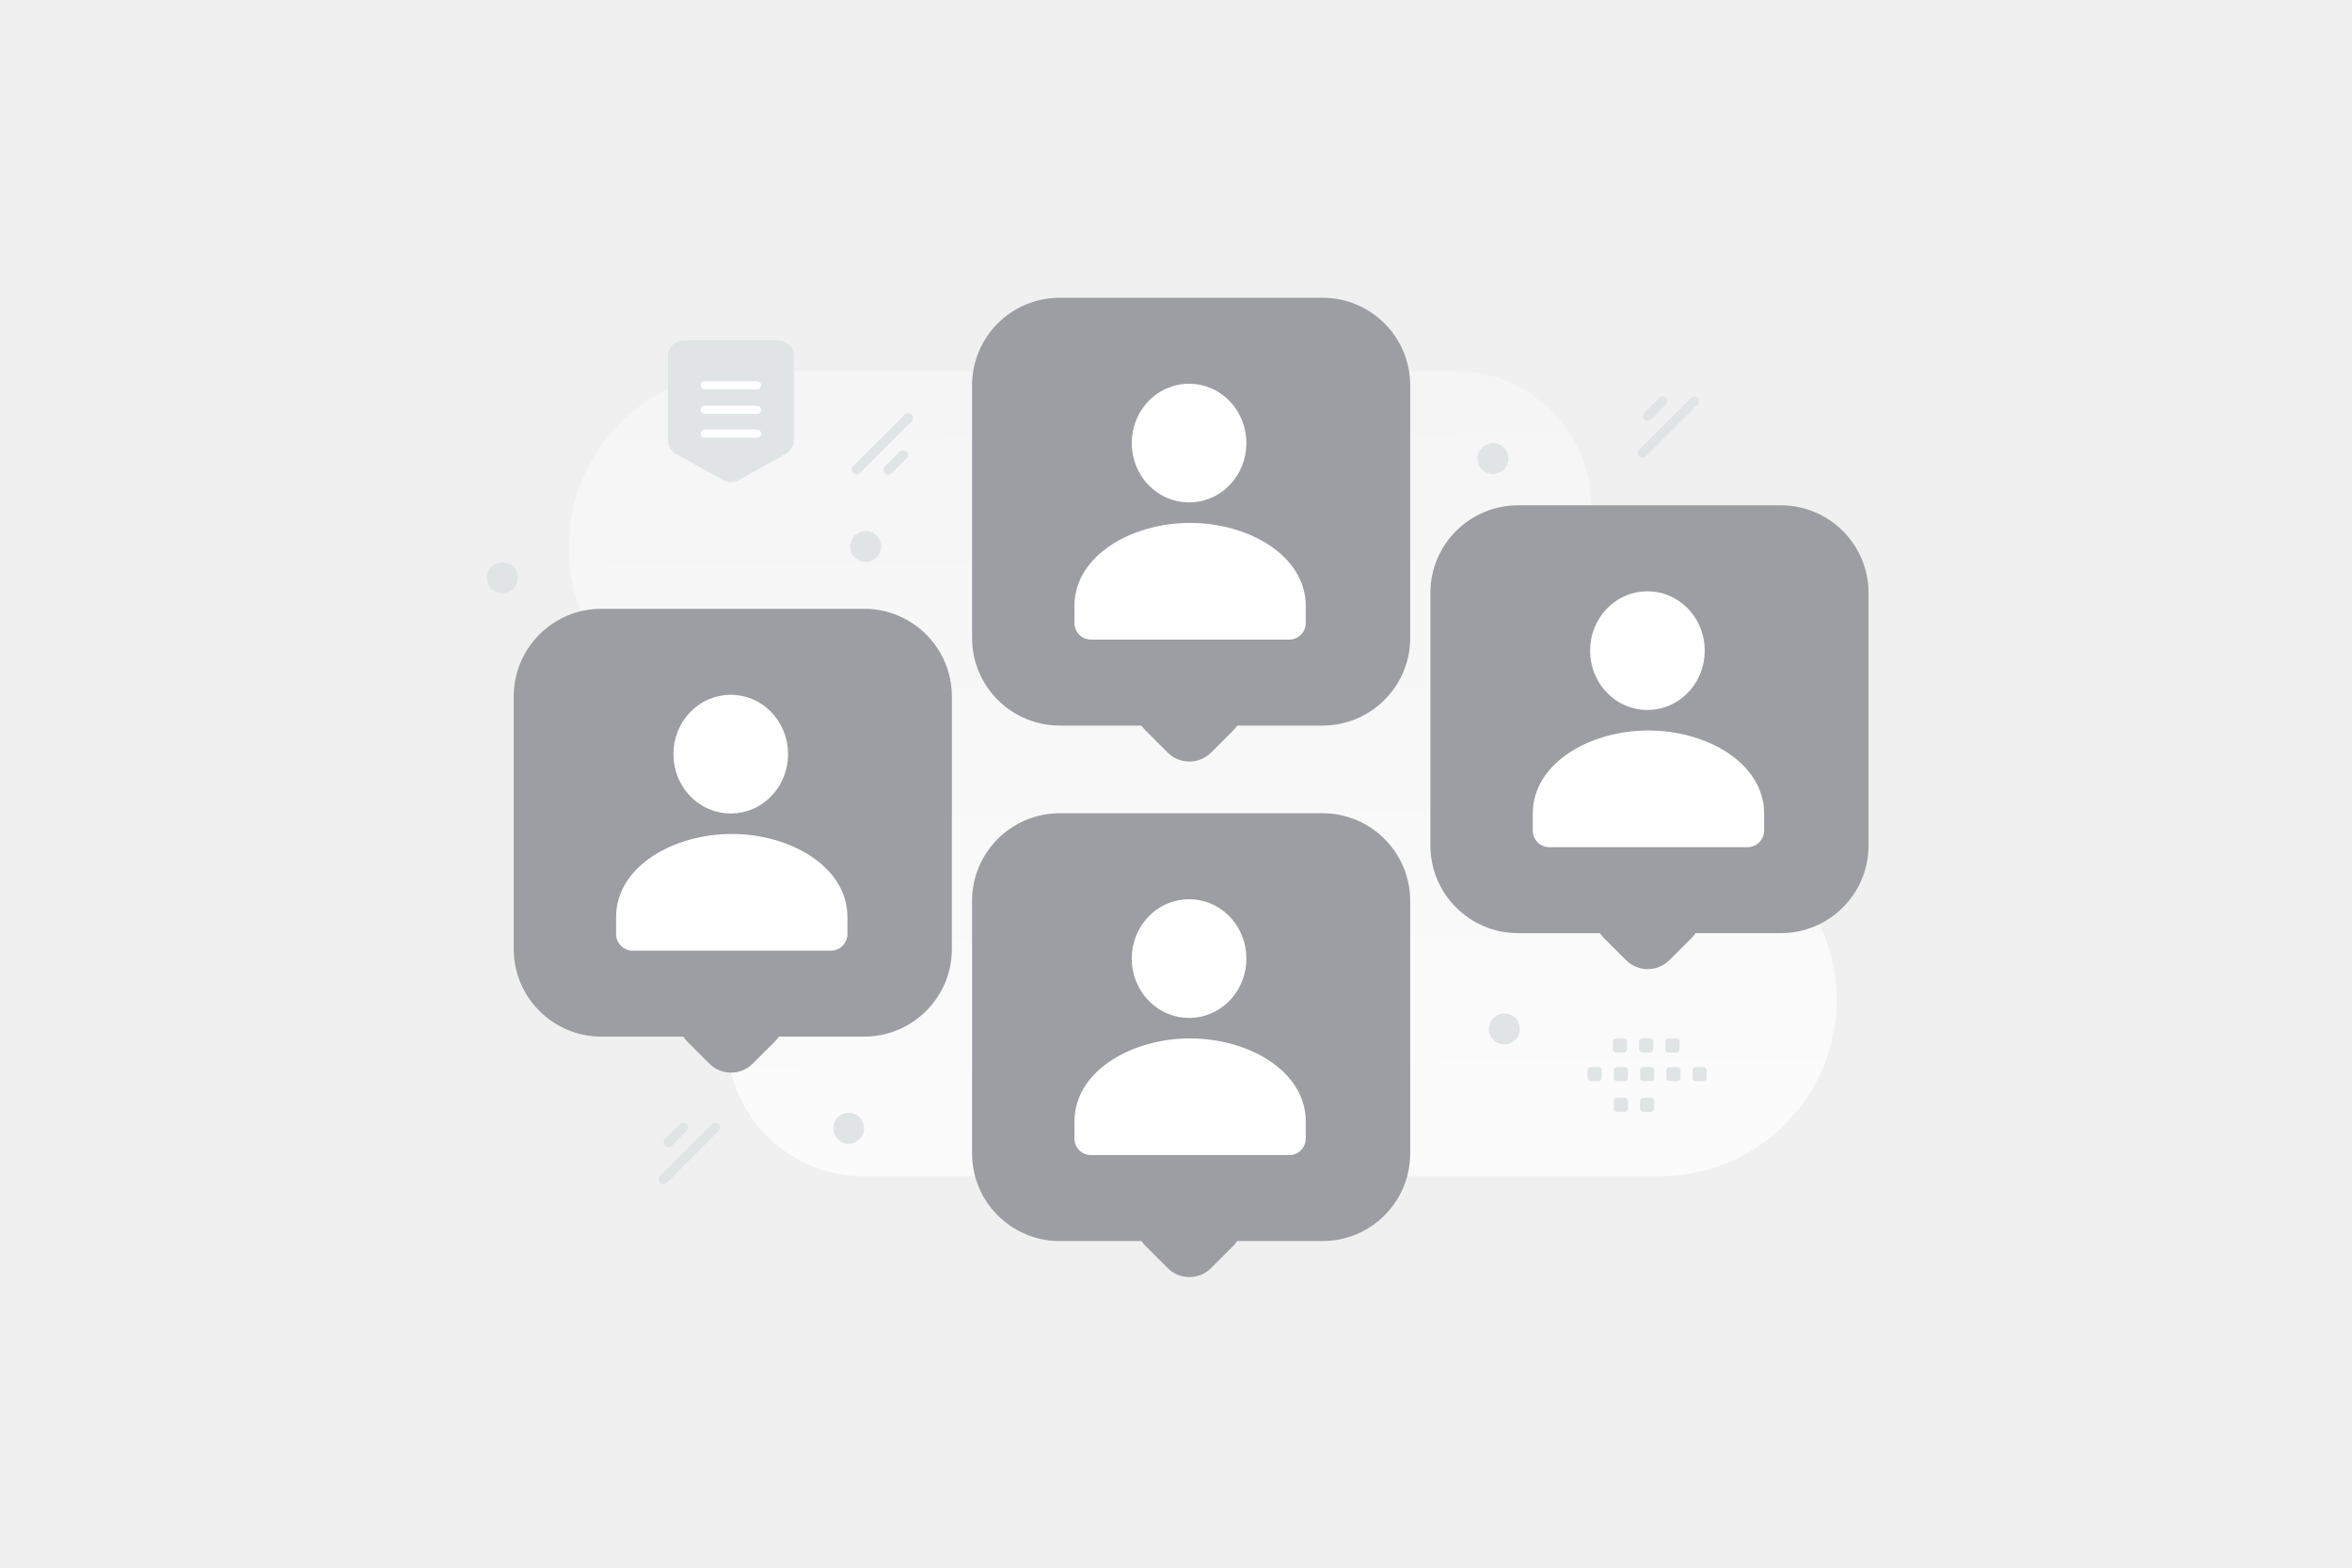
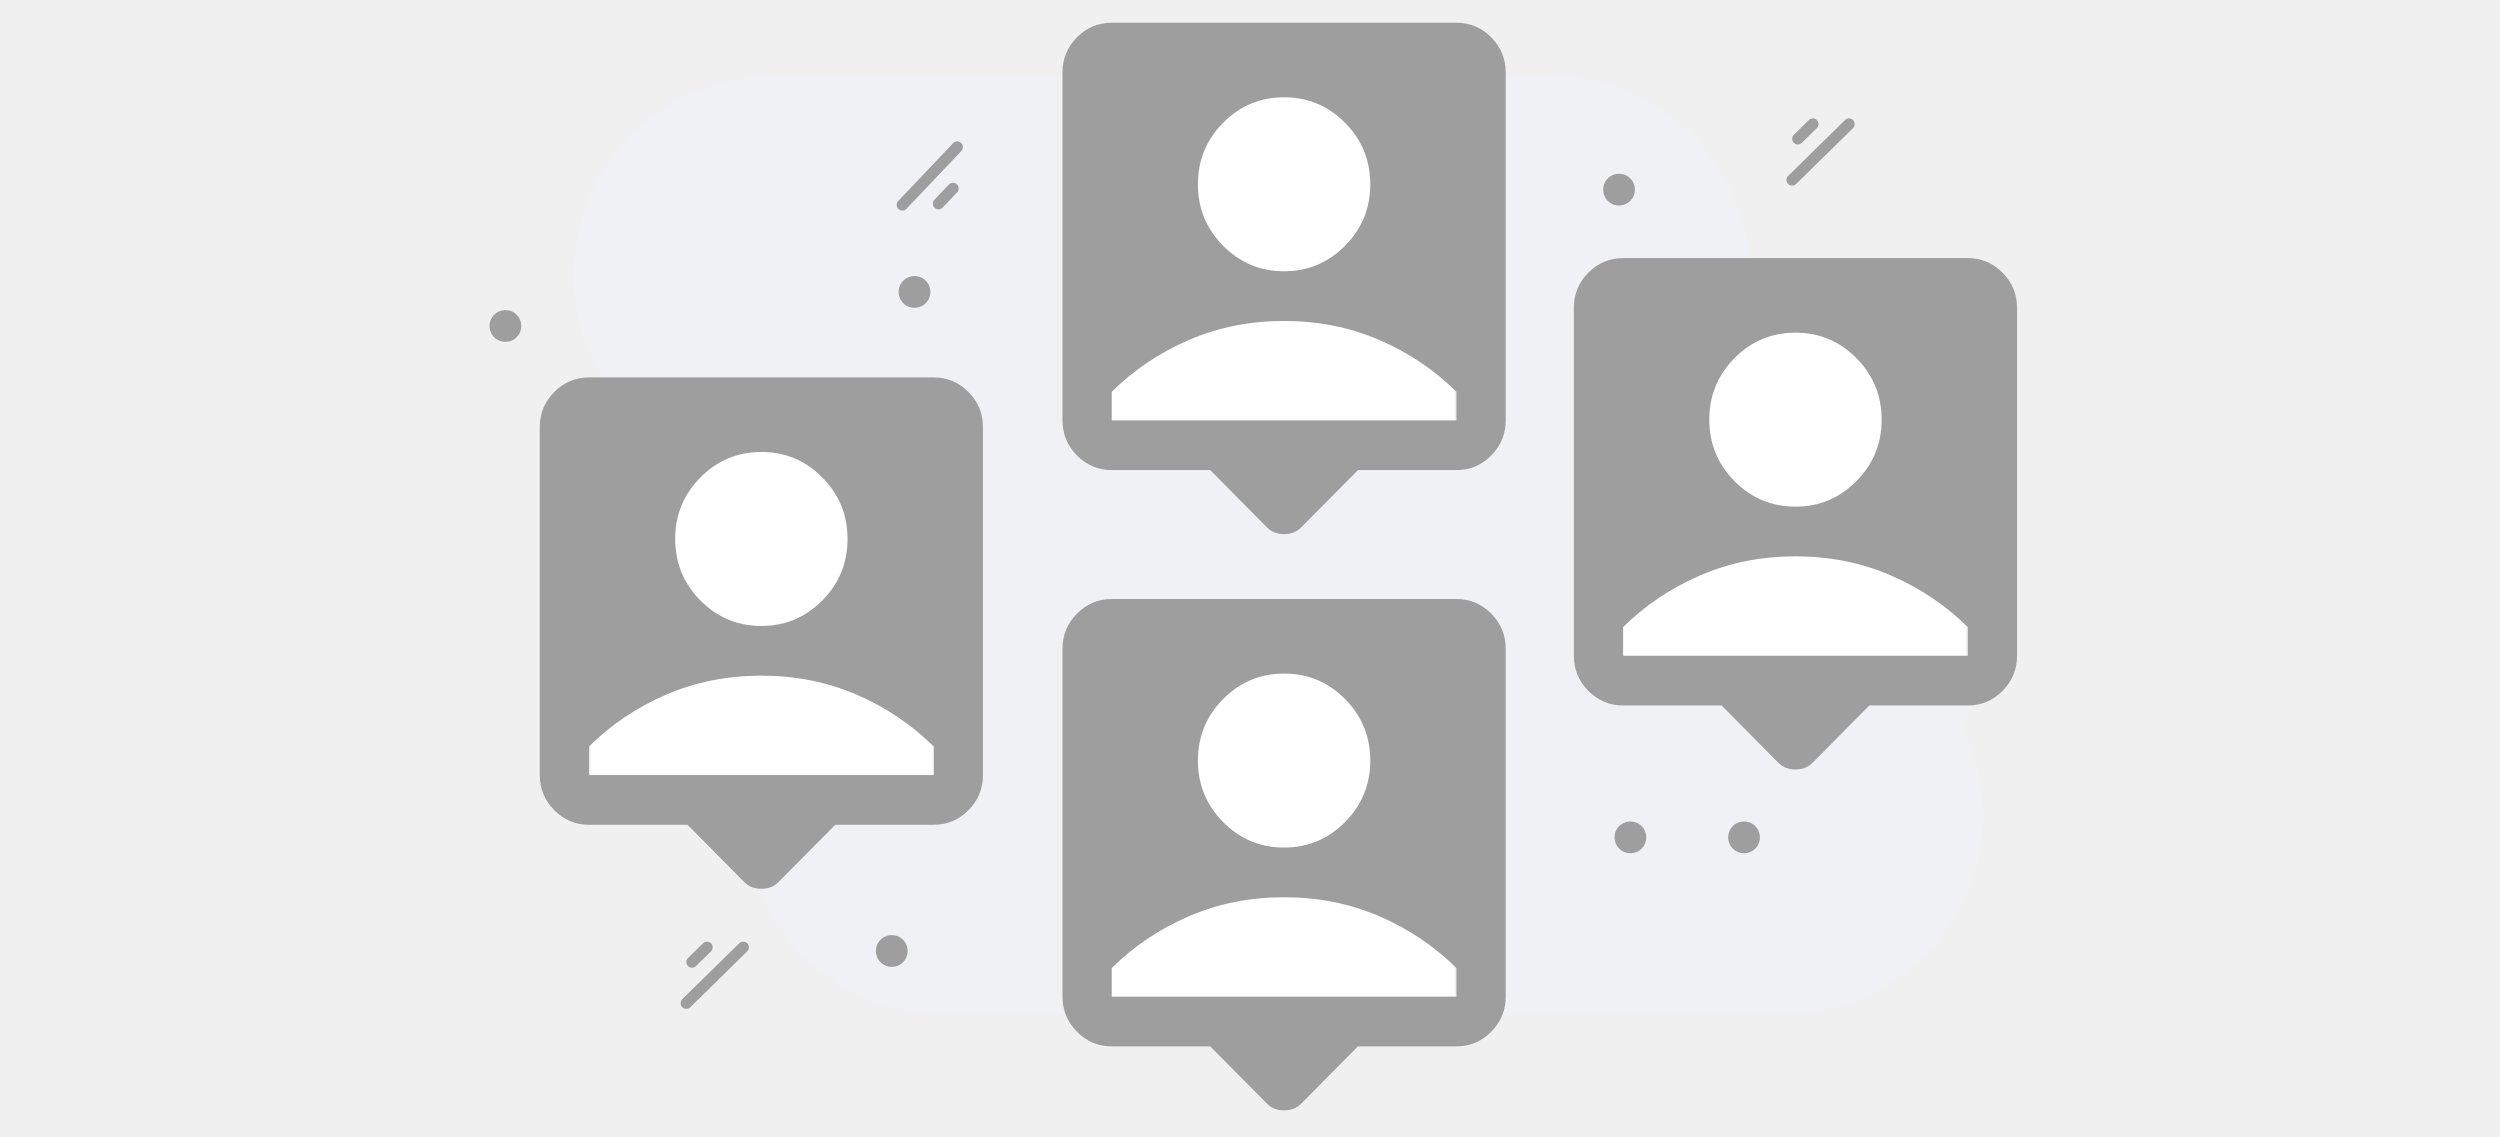
- <svg xmlns="http://www.w3.org/2000/svg" width="900" height="600" viewBox="0 0 900 600" fill="none">
-   <path fill="transparent" d="M0 0h900v600H0z" />
-   <path fill-rule="evenodd" clip-rule="evenodd" d="M285.12 141.988c-37.13 0-67.505 30.348-67.505 67.446s30.375 67.446 67.505 67.446c7.448 0 13.549 6.095 13.549 13.537 0 7.442-6.101 13.537-13.549 13.537h-35.323c-18.113 0-32.935 14.81-32.935 32.907 0 18.098 14.822 32.907 32.935 32.907 15.666 0 28.484 12.807 28.484 28.459 0 28.557 23.386 51.922 51.967 51.922h305.063c37.13 0 67.505-30.348 67.505-67.446s-30.375-67.446-67.505-67.446h-6.53c-7.448 0-13.549-6.088-13.549-13.537 0-7.443 6.093-13.538 13.549-13.538h43.954c18.113 0 32.935-14.809 32.935-32.906 0-18.075-14.784-32.869-32.867-32.907h-35.368c-15.666 0-28.484-12.807-28.484-28.459 0-28.557-23.385-51.922-51.967-51.922H285.12z" fill="url(#a)" />
-   <rect x="196.575" y="233.005" width="167.656" height="163.739" rx="33.551" fill="#9d9ea3" />
-   <rect x="279.738" y="365.259" width="35.446" height="35.446" rx="11.743" transform="rotate(45 279.738 365.259)" fill="#9d9ea3" />
-   <path fill-rule="evenodd" clip-rule="evenodd" d="M324.276 351.096v6.372c0 3.517-2.833 6.372-6.324 6.372h-75.881c-3.491 0-6.324-2.855-6.324-6.372v-6.474c0-19.282 21.867-31.81 44.265-31.81 22.397 0 44.264 12.534 44.264 31.81m-29.145-78.43c8.567 8.873 8.567 23.258 0 32.131-8.566 8.873-22.456 8.873-31.022 0-8.567-8.873-8.567-23.258 0-32.131 8.566-8.872 22.456-8.872 31.022 0z" fill="#fff" />
-   <rect x="371.96" y="113.956" width="167.656" height="163.739" rx="33.551" fill="#9d9ea3" />
-   <rect x="455.122" y="246.21" width="35.446" height="35.446" rx="11.743" transform="rotate(45 455.122 246.21)" fill="#9d9ea3" />
-   <path fill-rule="evenodd" clip-rule="evenodd" d="M499.66 232.046v6.373c0 3.517-2.833 6.372-6.323 6.372h-75.882c-3.49 0-6.323-2.855-6.323-6.372v-6.475c0-19.282 21.866-31.809 44.264-31.809 22.398 0 44.264 12.534 44.264 31.809m-29.145-78.429c8.567 8.873 8.567 23.258 0 32.131-8.566 8.872-22.455 8.872-31.022 0-8.567-8.873-8.567-23.258 0-32.131 8.567-8.872 22.456-8.872 31.022 0z" fill="#fff" />
-   <rect x="371.96" y="311.254" width="167.656" height="163.739" rx="33.551" fill="#9d9ea3" />
-   <rect x="455.122" y="443.507" width="35.446" height="35.446" rx="11.743" transform="rotate(45 455.122 443.507)" fill="#9d9ea3" />
-   <path fill-rule="evenodd" clip-rule="evenodd" d="M499.66 429.344v6.372c0 3.517-2.833 6.372-6.323 6.372h-75.882c-3.49 0-6.323-2.855-6.323-6.372v-6.474c0-19.282 21.866-31.81 44.264-31.81 22.398 0 44.264 12.534 44.264 31.81m-29.145-78.43c8.567 8.873 8.567 23.258 0 32.131-8.566 8.873-22.455 8.873-31.022 0s-8.567-23.258 0-32.131c8.567-8.872 22.456-8.872 31.022 0z" fill="#fff" />
-   <rect x="547.344" y="193.398" width="167.656" height="163.739" rx="33.551" fill="#9d9ea3" />
-   <rect x="630.506" y="325.653" width="35.446" height="35.446" rx="11.743" transform="rotate(45 630.506 325.653)" fill="#9d9ea3" />
-   <path fill-rule="evenodd" clip-rule="evenodd" d="M675.045 311.489v6.372c0 3.517-2.833 6.372-6.324 6.372H592.84c-3.491 0-6.324-2.855-6.324-6.372v-6.474c0-19.282 21.867-31.81 44.264-31.81 22.398 0 44.265 12.534 44.265 31.81M645.9 232.958c8.567 8.872 8.567 23.258 0 32.13-8.567 8.873-22.456 8.873-31.023 0-8.566-8.872-8.566-23.258 0-32.13 8.567-8.873 22.456-8.873 31.023 0z" fill="#fff" />
-   <path fill-rule="evenodd" clip-rule="evenodd" d="M255.594 168.461v-32.18c0-3.334 2.695-6.034 6.021-6.034h36.127c3.327 0 6.022 2.7 6.022 6.034v32.18a6.035 6.035 0 0 1-3.098 5.274l-18.064 10.055a6.003 6.003 0 0 1-5.849 0l-18.064-10.055a6.04 6.04 0 0 1-3.095-5.274z" fill="#E1E4E5" />
-   <path d="M269.667 156.857h20.025m-20.025-9.381h20.025m-20.025 18.492h20.025" stroke="#fff" stroke-width="3.094" stroke-linecap="round" stroke-linejoin="round" />
-   <circle cx="324.753" cy="431.824" r="5.922" transform="rotate(105 324.753 431.824)" fill="#E1E4E5" />
-   <circle cx="331.27" cy="209.181" r="5.922" transform="rotate(105 331.27 209.181)" fill="#E1E4E5" />
-   <circle cx="192.253" cy="221.128" r="5.922" transform="rotate(105 192.253 221.128)" fill="#E1E4E5" />
-   <circle cx="571.29" cy="175.513" r="5.922" transform="rotate(105 571.29 175.513)" fill="#E1E4E5" />
-   <circle cx="575.635" cy="393.812" r="5.922" transform="rotate(105 575.635 393.812)" fill="#E1E4E5" />
-   <path fill-rule="evenodd" clip-rule="evenodd" d="M651.83 413.803h-2.897c-.701 0-1.265-.57-1.265-1.264v-2.897c0-.701.57-1.265 1.265-1.265h2.897c.694 0 1.264.57 1.264 1.265v2.897a1.262 1.262 0 0 1-1.264 1.264zm-10.044 0h-2.897a1.27 1.27 0 0 1-1.265-1.264v-2.897c0-.701.57-1.265 1.265-1.265h2.897c.694 0 1.264.57 1.264 1.265v2.897a1.27 1.27 0 0 1-1.264 1.264zm-10.051 0h-2.897a1.27 1.27 0 0 1-1.264-1.264v-2.897c0-.701.57-1.265 1.264-1.265h2.897c.695 0 1.265.57 1.265 1.265v2.897a1.262 1.262 0 0 1-1.265 1.264zm-10.044 0h-2.897a1.27 1.27 0 0 1-1.264-1.264v-2.897c0-.701.57-1.265 1.264-1.265h2.897c.701 0 1.271.57 1.271 1.265v2.897a1.279 1.279 0 0 1-1.271 1.264zm-10.044 0h-2.897a1.27 1.27 0 0 1-1.271-1.264v-2.897c0-.701.57-1.265 1.271-1.265h2.897c.694 0 1.264.57 1.264 1.265v2.897a1.27 1.27 0 0 1-1.264 1.264zm29.77-10.952h-2.896a1.27 1.27 0 0 1-1.265-1.265v-2.903c0-.694.57-1.264 1.265-1.264h2.896c.701 0 1.265.57 1.265 1.264v2.897a1.263 1.263 0 0 1-1.265 1.271zm-10.044 0h-2.897a1.27 1.27 0 0 1-1.264-1.265v-2.903c0-.694.57-1.264 1.264-1.264h2.897c.695 0 1.265.57 1.265 1.264v2.897a1.263 1.263 0 0 1-1.265 1.271zm-10.044 0h-2.897c-.7 0-1.27-.57-1.27-1.265v-2.903c0-.694.57-1.264 1.27-1.264h2.897c.694 0 1.264.57 1.264 1.264v2.897a1.27 1.27 0 0 1-1.264 1.271zm10.406 22.718h-2.897a1.27 1.27 0 0 1-1.264-1.265v-2.896c0-.701.57-1.265 1.264-1.265h2.897c.695 0 1.265.57 1.265 1.265v2.896a1.262 1.262 0 0 1-1.265 1.265zm-10.044 0h-2.897a1.27 1.27 0 0 1-1.264-1.265v-2.896c0-.701.57-1.265 1.264-1.265h2.897c.701 0 1.271.57 1.271 1.265v2.896a1.279 1.279 0 0 1-1.271 1.265z" fill="#E1E4E5" />
-   <rect x="325.103" y="179.782" width="31.655" height="3.688" rx="1.844" transform="rotate(-45 325.103 179.782)" fill="#E1E4E5" />
-   <rect x="337.239" y="179.869" width="11.754" height="3.688" rx="1.844" transform="rotate(-45 337.239 179.869)" fill="#E1E4E5" />
-   <rect x="276.241" y="431.61" width="31.655" height="3.688" rx="1.844" transform="rotate(135 276.241 431.61)" fill="#E1E4E5" />
-   <rect x="264.104" y="431.523" width="11.754" height="3.688" rx="1.844" transform="rotate(135 264.104 431.523)" fill="#E1E4E5" />
-   <rect x="650.934" y="153.578" width="31.655" height="3.688" rx="1.844" transform="rotate(135 650.934 153.578)" fill="#E1E4E5" />
-   <rect x="638.797" y="153.491" width="11.754" height="3.688" rx="1.844" transform="rotate(135 638.797 153.491)" fill="#E1E4E5" />
-   <defs>
-     <linearGradient id="a" x1="471.688" y1="622.922" x2="465.697" y2="-193.306" gradientUnits="userSpaceOnUse">
-       <stop stop-color="#fff" />
-       <stop offset="1" stop-color="#EEE" />
-     </linearGradient>
-   </defs>
+ <svg xmlns="http://www.w3.org/2000/svg" width="440" height="200" viewBox="0 0 440 200" fill="none">
+   <path d="M273 13.425C292.33 13.425 308 29.095 308 48.425C308 60.492 301.893 71.132 292.601 77.425H314C333.33 77.425 349 93.095 349 112.425C349 117.991 347.698 123.253 345.386 127.925C347.698 132.598 349 137.859 349 143.425C349 162.755 333.33 178.425 314 178.425H166C147.909 178.425 133.024 164.7 131.19 147.094C114.136 144.75 101 130.123 101 112.425C101 98.148 109.549 85.87 121.806 80.425C109.549 74.98 101 62.702 101 48.425C101 29.095 116.67 13.425 136 13.425H273Z" fill="#F0F1F5" />
+   <circle cx="160.951" cy="51.376" r="2.798" transform="rotate(41.9182 160.951 51.376)" fill="#9E9E9E" />
+   <circle cx="88.951" cy="57.376" r="2.798" transform="rotate(41.9182 88.951 57.376)" fill="#9E9E9E" />
+   <circle cx="284.951" cy="33.376" r="2.798" transform="rotate(41.9182 284.951 33.376)" fill="#9E9E9E" />
+   <circle cx="286.951" cy="147.376" r="2.798" transform="rotate(41.9182 286.951 147.376)" fill="#9E9E9E" />
+   <circle cx="306.951" cy="147.376" r="2.798" transform="rotate(41.9182 306.951 147.376)" fill="#9E9E9E" />
+   <circle cx="156.951" cy="167.376" r="2.798" transform="rotate(41.9182 156.951 167.376)" fill="#9E9E9E" />
+   <rect x="195" y="16.425" width="61" height="61" fill="white" />
+   <rect x="195" y="118.425" width="61" height="61" fill="white" />
+   <rect x="104" y="77.425" width="61" height="61" fill="white" />
+   <rect x="285" y="57.425" width="61" height="61" fill="white" />
+   <path d="M213 82.736H195.667C193.283 82.736 191.243 81.88 189.546 80.166C187.849 78.453 187 76.394 187 73.988V12.748C187 10.343 187.849 8.283 189.546 6.57C191.243 4.857 193.283 4 195.667 4H256.333C258.717 4 260.757 4.857 262.454 6.57C264.151 8.283 265 10.343 265 12.748V73.988C265 76.394 264.151 78.453 262.454 80.166C260.757 81.88 258.717 82.736 256.333 82.736H239L229.033 92.797C228.6 93.234 228.131 93.544 227.625 93.727C227.119 93.909 226.578 94 226 94C225.422 94 224.881 93.909 224.375 93.727C223.869 93.544 223.4 93.234 222.967 92.797L213 82.736ZM226 47.742C230.189 47.742 233.764 46.248 236.725 43.259C239.686 40.27 241.167 36.661 241.167 32.433C241.167 28.204 239.686 24.595 236.725 21.606C233.764 18.617 230.189 17.123 226 17.123C221.811 17.123 218.236 18.617 215.275 21.606C212.314 24.595 210.833 28.204 210.833 32.433C210.833 36.661 212.314 40.27 215.275 43.259C218.236 46.248 221.811 47.742 226 47.742ZM195.667 73.988H256.333V68.957C252.433 65.094 247.901 62.05 242.737 59.826C237.574 57.603 231.994 56.491 226 56.491C220.006 56.491 214.426 57.603 209.263 59.826C204.099 62.05 199.567 65.094 195.667 68.957V73.988Z" fill="#9E9E9E" />
+   <path d="M213 184.161H195.667C193.283 184.161 191.243 183.305 189.546 181.592C187.849 179.878 187 177.819 187 175.413V114.174C187 111.768 187.849 109.708 189.546 107.995C191.243 106.282 193.283 105.425 195.667 105.425H256.333C258.717 105.425 260.757 106.282 262.454 107.995C264.151 109.708 265 111.768 265 114.174V175.413C265 177.819 264.151 179.878 262.454 181.592C260.757 183.305 258.717 184.161 256.333 184.161H239L229.033 194.222C228.6 194.66 228.131 194.969 227.625 195.152C227.119 195.334 226.578 195.425 226 195.425C225.422 195.425 224.881 195.334 224.375 195.152C223.869 194.969 223.4 194.66 222.967 194.222L213 184.161ZM226 149.167C230.189 149.167 233.764 147.673 236.725 144.684C239.686 141.695 241.167 138.086 241.167 133.858C241.167 129.629 239.686 126.02 236.725 123.031C233.764 120.042 230.189 118.548 226 118.548C221.811 118.548 218.236 120.042 215.275 123.031C212.314 126.02 210.833 129.629 210.833 133.858C210.833 138.086 212.314 141.695 215.275 144.684C218.236 147.673 221.811 149.167 226 149.167ZM195.667 175.413H256.333V170.383C252.433 166.519 247.901 163.475 242.737 161.251C237.574 159.028 231.994 157.916 226 157.916C220.006 157.916 214.426 159.028 209.263 161.251C204.099 163.475 199.567 166.519 195.667 170.383V175.413Z" fill="#9E9E9E" />
+   <path d="M303 124.161H285.667C283.283 124.161 281.243 123.305 279.546 121.592C277.849 119.878 277 117.819 277 115.413V54.173C277 51.768 277.849 49.708 279.546 47.995C281.243 46.282 283.283 45.425 285.667 45.425H346.333C348.717 45.425 350.757 46.282 352.454 47.995C354.151 49.708 355 51.768 355 54.173V115.413C355 117.819 354.151 119.878 352.454 121.592C350.757 123.305 348.717 124.161 346.333 124.161H329L319.033 134.222C318.6 134.66 318.131 134.969 317.625 135.152C317.119 135.334 316.578 135.425 316 135.425C315.422 135.425 314.881 135.334 314.375 135.152C313.869 134.969 313.4 134.66 312.967 134.222L303 124.161ZM316 89.168C320.189 89.168 323.764 87.673 326.725 84.684C329.686 81.695 331.167 78.086 331.167 73.858C331.167 69.629 329.686 66.02 326.725 63.031C323.764 60.042 320.189 58.548 316 58.548C311.811 58.548 308.236 60.042 305.275 63.031C302.314 66.02 300.833 69.629 300.833 73.858C300.833 78.086 302.314 81.695 305.275 84.684C308.236 87.673 311.811 89.168 316 89.168ZM285.667 115.413H346.333V110.383C342.433 106.519 337.901 103.475 332.737 101.251C327.574 99.028 321.994 97.916 316 97.916C310.006 97.916 304.426 99.028 299.263 101.251C294.099 103.475 289.567 106.519 285.667 110.383V115.413Z" fill="#9E9E9E" />
+   <path d="M121 145.161H103.667C101.283 145.161 99.243 144.305 97.546 142.592C95.849 140.878 95 138.819 95 136.413V75.174C95 72.768 95.849 70.708 97.546 68.995C99.243 67.282 101.283 66.425 103.667 66.425H164.333C166.717 66.425 168.757 67.282 170.454 68.995C172.151 70.708 173 72.768 173 75.174V136.413C173 138.819 172.151 140.878 170.454 142.592C168.757 144.305 166.717 145.161 164.333 145.161H147L137.033 155.222C136.6 155.66 136.131 155.969 135.625 156.152C135.119 156.334 134.578 156.425 134 156.425C133.422 156.425 132.881 156.334 132.375 156.152C131.869 155.969 131.4 155.66 130.967 155.222L121 145.161ZM134 110.167C138.189 110.167 141.764 108.673 144.725 105.684C147.686 102.695 149.167 99.086 149.167 94.858C149.167 90.629 147.686 87.02 144.725 84.031C141.764 81.042 138.189 79.548 134 79.548C129.811 79.548 126.236 81.042 123.275 84.031C120.314 87.02 118.833 90.629 118.833 94.858C118.833 99.086 120.314 102.695 123.275 105.684C126.236 108.673 129.811 110.167 134 110.167ZM103.667 136.413H164.333V131.383C160.433 127.519 155.901 124.475 150.737 122.251C145.574 120.028 139.994 118.916 134 118.916C128.006 118.916 122.426 120.028 117.263 122.251C112.099 124.475 107.567 127.519 103.667 131.383V136.413Z" fill="#9E9E9E" />
+   <rect x="119.372" y="176.548" width="16.037" height="2" rx="1" transform="rotate(-44.4609 119.372 176.548)" fill="#9E9E9E" />
+   <rect x="120.379" y="169.306" width="5.698" height="2" rx="1" transform="rotate(-44.4609 120.379 169.306)" fill="#9E9E9E" />
+   <rect x="314" y="31.657" width="16.037" height="2" rx="1" transform="rotate(-44.4609 314 31.6575)" fill="#9E9E9E" />
+   <rect x="315.008" y="24.416" width="5.698" height="2" rx="1" transform="rotate(-44.4609 315.008 24.4158)" fill="#9E9E9E" />
+   <rect x="169.889" y="25.852" width="16.037" height="2" rx="1" transform="rotate(133.516 169.889 25.8515)" fill="#9E9E9E" />
+   <rect x="169.138" y="33.124" width="5.698" height="2" rx="1" transform="rotate(133.516 169.138 33.1243)" fill="#9E9E9E" />
</svg>
